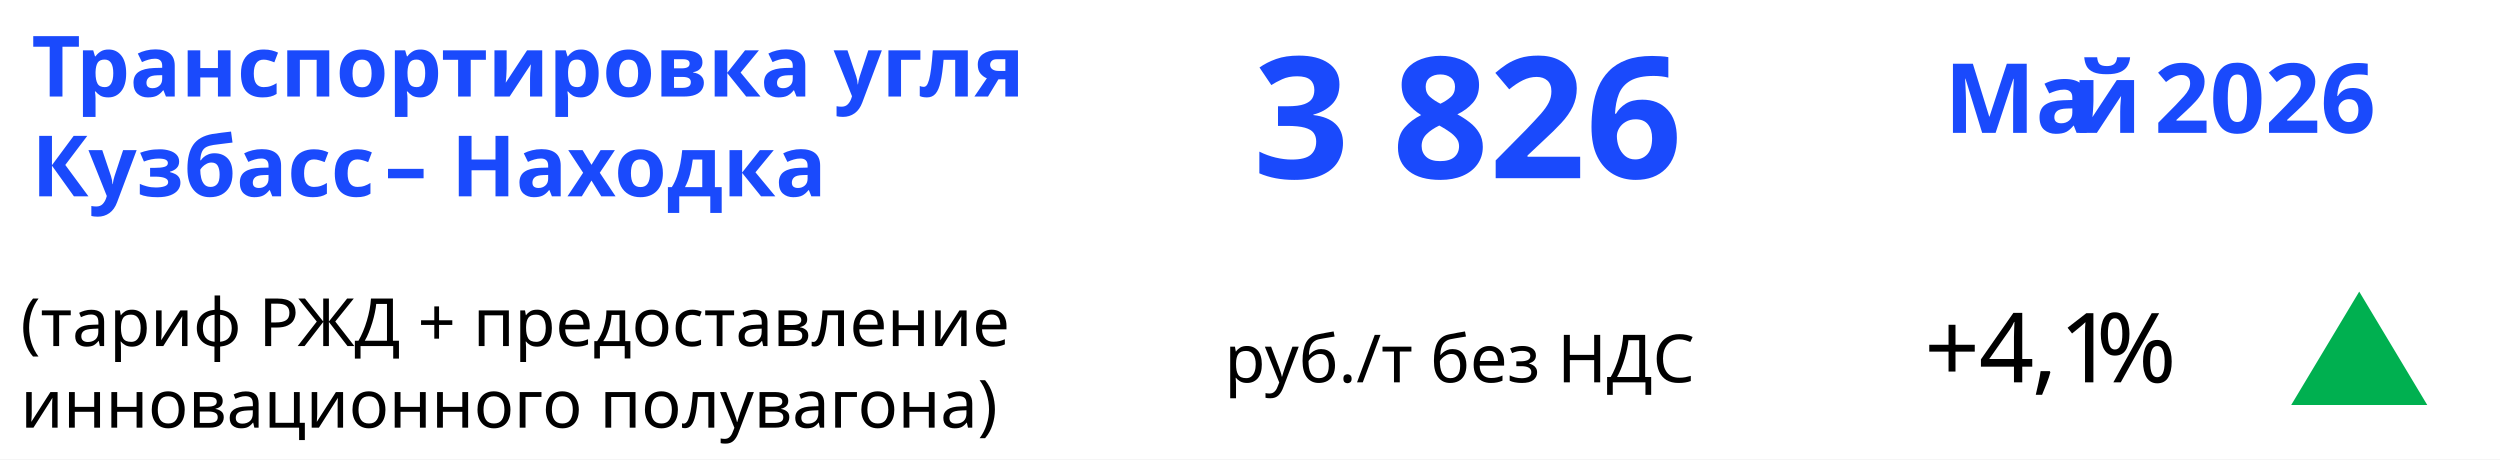
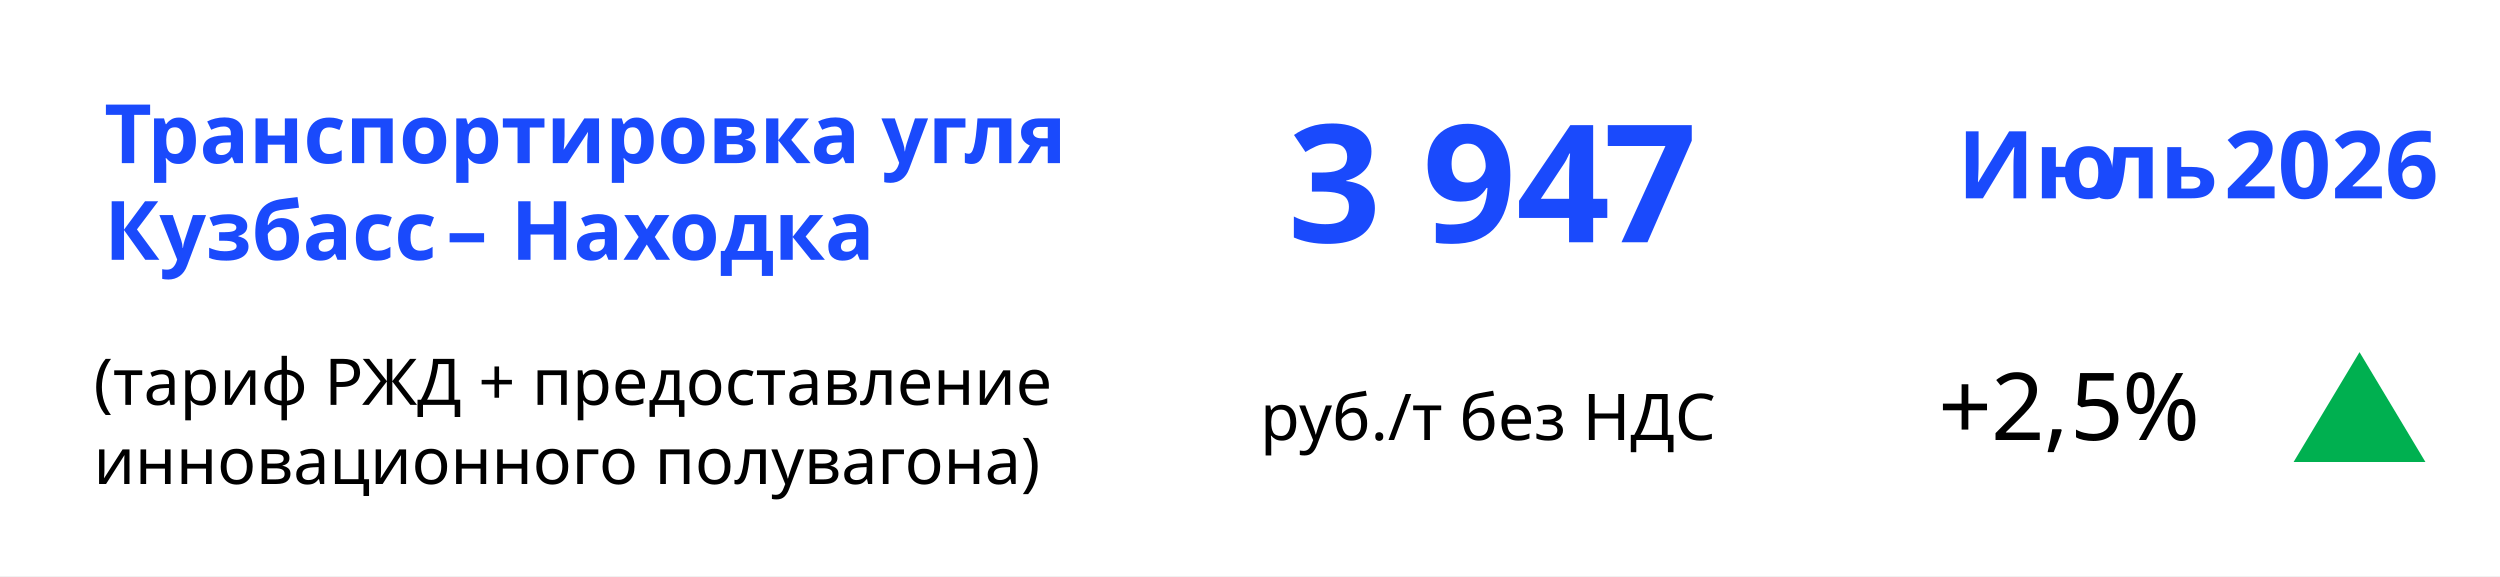
- <svg xmlns="http://www.w3.org/2000/svg" width="551.15" height="101.266" overflow="hidden" version="1.1" id="svg18">
+ <svg xmlns="http://www.w3.org/2000/svg" width="568.847" height="131.072" overflow="hidden" version="1.1" id="svg18">
  <defs id="defs18" />
-   <g id="g18" transform="translate(-349.8845,-270.7124)">
+   <g id="g18" transform="translate(-333.1186,-254.878)">
    <rect x="0" y="0" width="1280" height="720" fill="#ffffff" id="rect1" />
    <text fill="#1a4afc" font-family="'Cera CY', 'Cera CY_MSFontService', sans-serif" font-weight="700" font-size="18.667px" transform="translate(356.84,292)" id="text1">Транспортировка угля</text>
    <text fill="#1a4afc" font-family="'Cera CY', 'Cera CY_MSFontService', sans-serif" font-weight="700" font-size="18.667px" transform="translate(356.84,314)" id="text2">Кузбасс</text>
    <text fill="#1a4afc" font-family="'Cera CY', 'Cera CY_MSFontService', sans-serif" font-weight="700" font-size="18.667px" transform="translate(434.674,314)" id="text3">–</text>
    <text fill="#1a4afc" font-family="'Cera CY', 'Cera CY_MSFontService', sans-serif" font-weight="700" font-size="18.667px" transform="translate(449.34,314)" id="text4">Находка</text>
    <text font-family="CeraCY-Regular, CeraCY-Regular_MSFontService, sans-serif" font-weight="400" font-size="14.667px" transform="translate(354.412,347)" id="text5">(тариф РЖД + предоставление</text>
    <text font-family="CeraCY-Regular, CeraCY-Regular_MSFontService, sans-serif" font-weight="400" font-size="14.667px" transform="translate(354.412,365)" id="text6">инновационного полувагона)</text>
    <text fill="#1a4afc" font-family="'Cera CY', 'Cera CY_MSFontService', sans-serif" font-weight="700" font-size="37.333px" transform="translate(626.1,310)" id="text7">3</text>
-     <text fill="#1a4afc" font-family="'Cera CY', 'Cera CY_MSFontService', sans-serif" font-weight="700" font-size="37.333px" transform="translate(656.767,310)" id="text8">82</text>
-     <text fill="#1a4afc" font-family="'Cera CY', 'Cera CY_MSFontService', sans-serif" font-weight="700" font-size="37.333px" transform="translate(699.434,310)" id="text9">6</text>
+     <text fill="#1a4afc" font-family="'Cera CY', 'Cera CY_MSFontService', sans-serif" font-weight="700" font-size="37.333px" transform="translate(656.767,310)" id="text8">94</text>
+     <text fill="#1a4afc" font-family="'Cera CY', 'Cera CY_MSFontService', sans-serif" font-weight="700" font-size="37.333px" transform="translate(697.934,310)" id="text9">7</text>
    <text font-family="CeraCY-Regular, CeraCY-Regular_MSFontService, sans-serif" font-weight="400" font-size="14.667px" transform="translate(619.846,355)" id="text10">руб./т без НДС</text>
-     <text fill="#1a4afc" font-family="'Cera CY', 'Cera CY_MSFontService', sans-serif" font-weight="700" font-size="21.333px" transform="translate(778.509,300)" id="text11">Ма</text>
-     <text fill="#1a4afc" font-family="'Cera CY', 'Cera CY_MSFontService', sans-serif" font-weight="700" font-size="21.333px" transform="translate(806.676,300)" id="text12">й</text>
-     <text fill="#1a4afc" font-family="'Cera CY', 'Cera CY_MSFontService', sans-serif" font-weight="700" font-size="21.333px" transform="translate(824.842,300)" id="text13">2026</text>
+     <text fill="#1a4afc" font-family="'Cera CY', 'Cera CY_MSFontService', sans-serif" font-weight="700" font-size="21.333px" transform="translate(778.509,300)" id="text11">Ию</text>
+     <text fill="#1a4afc" font-family="'Cera CY', 'Cera CY_MSFontService', sans-serif" font-weight="700" font-size="21.333px" transform="translate(810.842,300)" id="text12">ль</text>
+     <text fill="#1a4afc" font-family="'Cera CY', 'Cera CY_MSFontService', sans-serif" font-weight="700" font-size="21.333px" transform="translate(839.176,300)" id="text13">2026</text>
    <text font-family="CeraCY-Regular, CeraCY-Regular_MSFontService, sans-serif" font-weight="400" font-size="21.333px" transform="translate(774.148,355)" id="text14">+</text>
-     <text font-family="'Cera CY', 'Cera CY_MSFontService', sans-serif" font-weight="400" font-size="21.333px" transform="translate(786.148,355)" id="text15">4</text>
-     <text font-family="'Cera CY', 'Cera CY_MSFontService', sans-serif" font-weight="400" font-size="21.333px" transform="translate(797.815,355)" id="text16">,</text>
-     <text font-family="'Cera CY', 'Cera CY_MSFontService', sans-serif" font-weight="400" font-size="21.333px" transform="translate(803.815,355)" id="text17">1</text>
-     <text font-family="CeraCY-Regular, CeraCY-Regular_MSFontService, sans-serif" font-weight="400" font-size="21.333px" transform="translate(811.981,355)" id="text18">%</text>
+     <text font-family="'Cera CY', 'Cera CY_MSFontService', sans-serif" font-weight="400" font-size="21.333px" transform="translate(786.148,355)" id="text15">2</text>
+     <text font-family="'Cera CY', 'Cera CY_MSFontService', sans-serif" font-weight="400" font-size="21.333px" transform="translate(798.148,355)" id="text16">,</text>
+     <text font-family="'Cera CY', 'Cera CY_MSFontService', sans-serif" font-weight="400" font-size="21.333px" transform="translate(804.148,355)" id="text17">5</text>
+     <text font-family="CeraCY-Regular, CeraCY-Regular_MSFontService, sans-serif" font-weight="400" font-size="21.333px" transform="translate(815.981,355)" id="text18">%</text>
    <path d="m 855,360 15,-25 15,25 z" fill="#00b050" fill-rule="evenodd" id="path18" />
  </g>
-   <rect style="opacity:0;fill:#000000;stroke:#ffffff;stroke-width:0.671" id="rect18" width="550.479" height="100.595" x="0.335" y="0.335" rx="13.438" ry="1.3183594e-05" />
+   <rect style="opacity:0;fill:#000000;stroke:#ffffff;stroke-width:0.671" id="rect18" width="568.176" height="130.401" x="0.335" y="0.335" rx="13.438" ry="1.3183594e-05" />
</svg>
